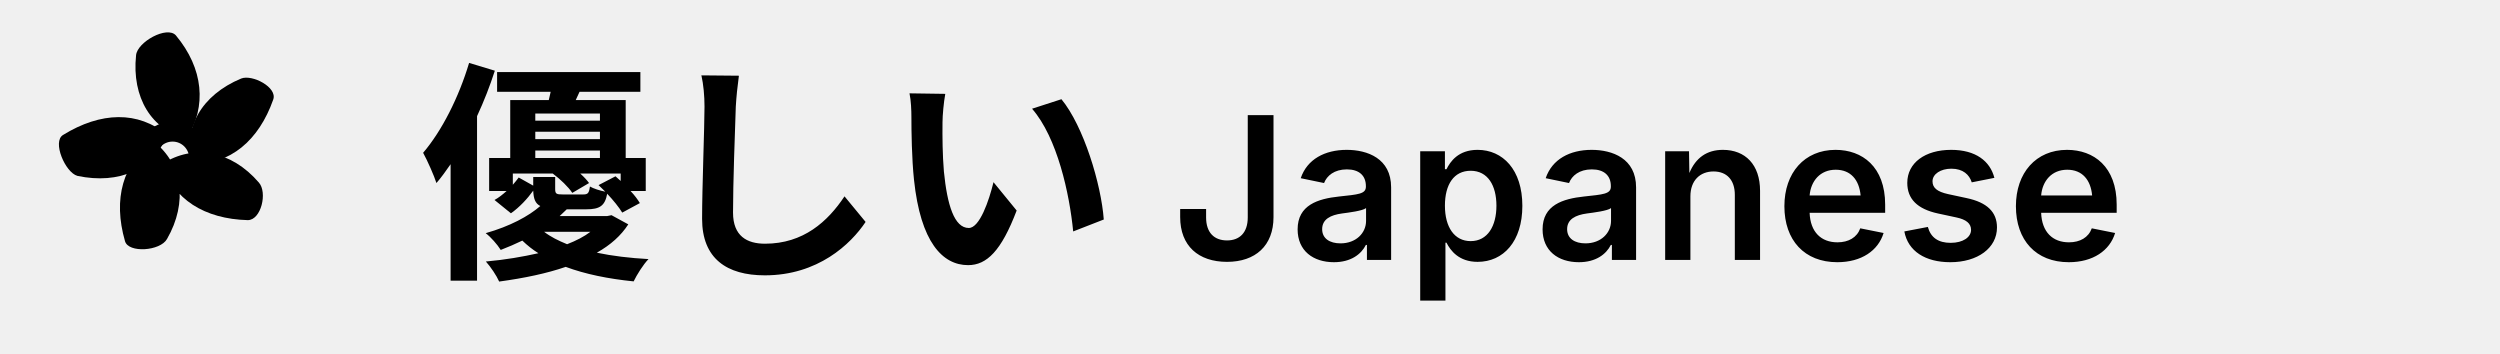
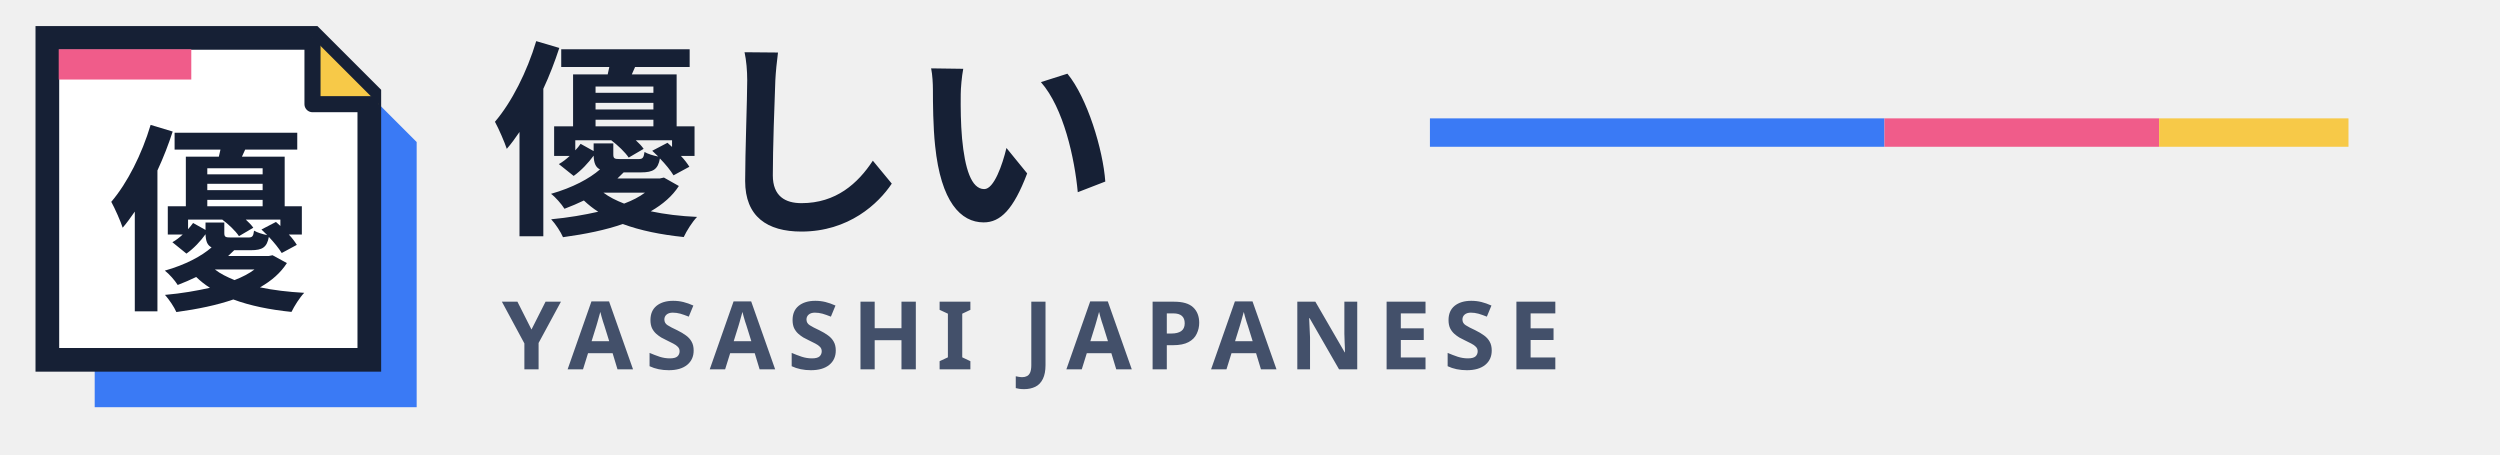
- <svg xmlns="http://www.w3.org/2000/svg" viewBox="0 0 226 32" height="32" role="img" aria-label="優しい Japanese">
-   <g transform="translate(0 1)" fill="currentColor">
-     <path d="M15.9 2.2c2.5 3 2.8 6.4 1 9.3-3.2-.7-5-3.7-4.6-7.5.1-1.2 2.8-2.7 3.6-1.8Z" />
-     <path d="M24.7 8c-1.3 3.7-3.9 5.9-7.3 5.8-.9-3.2.8-6.2 4.4-7.7 1-.4 3.3.8 2.9 1.9Z" />
-     <path d="M22.4 18.9c-3.9-.1-6.8-1.9-7.7-5.1 2.8-1.8 6.2-1.2 8.7 1.7.8.9.2 3.4-1 3.4Z" />
-     <path d="M11.3 20.8c-1.1-3.8-.2-7.1 2.6-9 2.6 2 3.1 5.5 1.2 8.8-.6 1.1-3.5 1.3-3.8.2Z" />
-     <path d="M5.7 11.2c3.4-2.1 6.8-2.2 9.4 0-1.2 3.1-4.3 4.5-8.1 3.7-1.1-.3-2.3-3.1-1.3-3.7Z" />
-     <circle cx="15.6" cy="13.3" r="2.4" fill="none" stroke="currentColor" stroke-width="1.8" />
+ <svg xmlns="http://www.w3.org/2000/svg" viewBox="0 0 264 48" height="48" role="img" aria-label="優しい Yasashi Japanese">
+   <g transform="translate(2 2)">
+     <path d="M8 7h28l6 6v28H8z" fill="#3a7af5" />
+     <path d="M3 2h28l6 6v28H3z" fill="#fff" stroke="#162035" stroke-width="2.5" />
+     <path d="M4.2 3.2h14v3.2h-14z" fill="#f05c8a" />
+     <path d="M31 2v7h7" fill="#f7c948" stroke="#162035" stroke-width="1.7" stroke-linejoin="round" />
+     <text x="20" y="29" fill="#162035" font-family="Yu Gothic, Hiragino Kaku Gothic ProN, Microsoft YaHei UI, sans-serif" font-size="21" font-weight="800" text-anchor="middle">優</text>
  </g>
-   <text x="38" y="23.5" fill="currentColor" font-family="Inter, 'Noto Sans JP', 'Yu Gothic', sans-serif" font-size="21" font-weight="700" letter-spacing="0">優しい</text>
-   <text x="106" y="23.5" fill="currentColor" font-family="Inter, 'Noto Sans JP', 'Yu Gothic', sans-serif" font-size="18" font-weight="600" letter-spacing=".2">Japanese</text>
+   <text x="52" y="23" fill="#162035" font-family="Yu Gothic UI, Hiragino Kaku Gothic ProN, Microsoft YaHei UI, sans-serif" font-size="22" font-weight="800">優しい</text>
+   <text x="53" y="39" fill="#43506a" font-family="Bahnschrift, Avenir Next Condensed, sans-serif" font-size="10" font-weight="700" letter-spacing="1.3">YASASHI JAPANESE</text>
+   <path d="M151 14h48" stroke="#3a7af5" stroke-width="3" />
+   <path d="M199 14h29" stroke="#f05c8a" stroke-width="3" />
+   <path d="M228 14h20" stroke="#f7c948" stroke-width="3" />
</svg>
